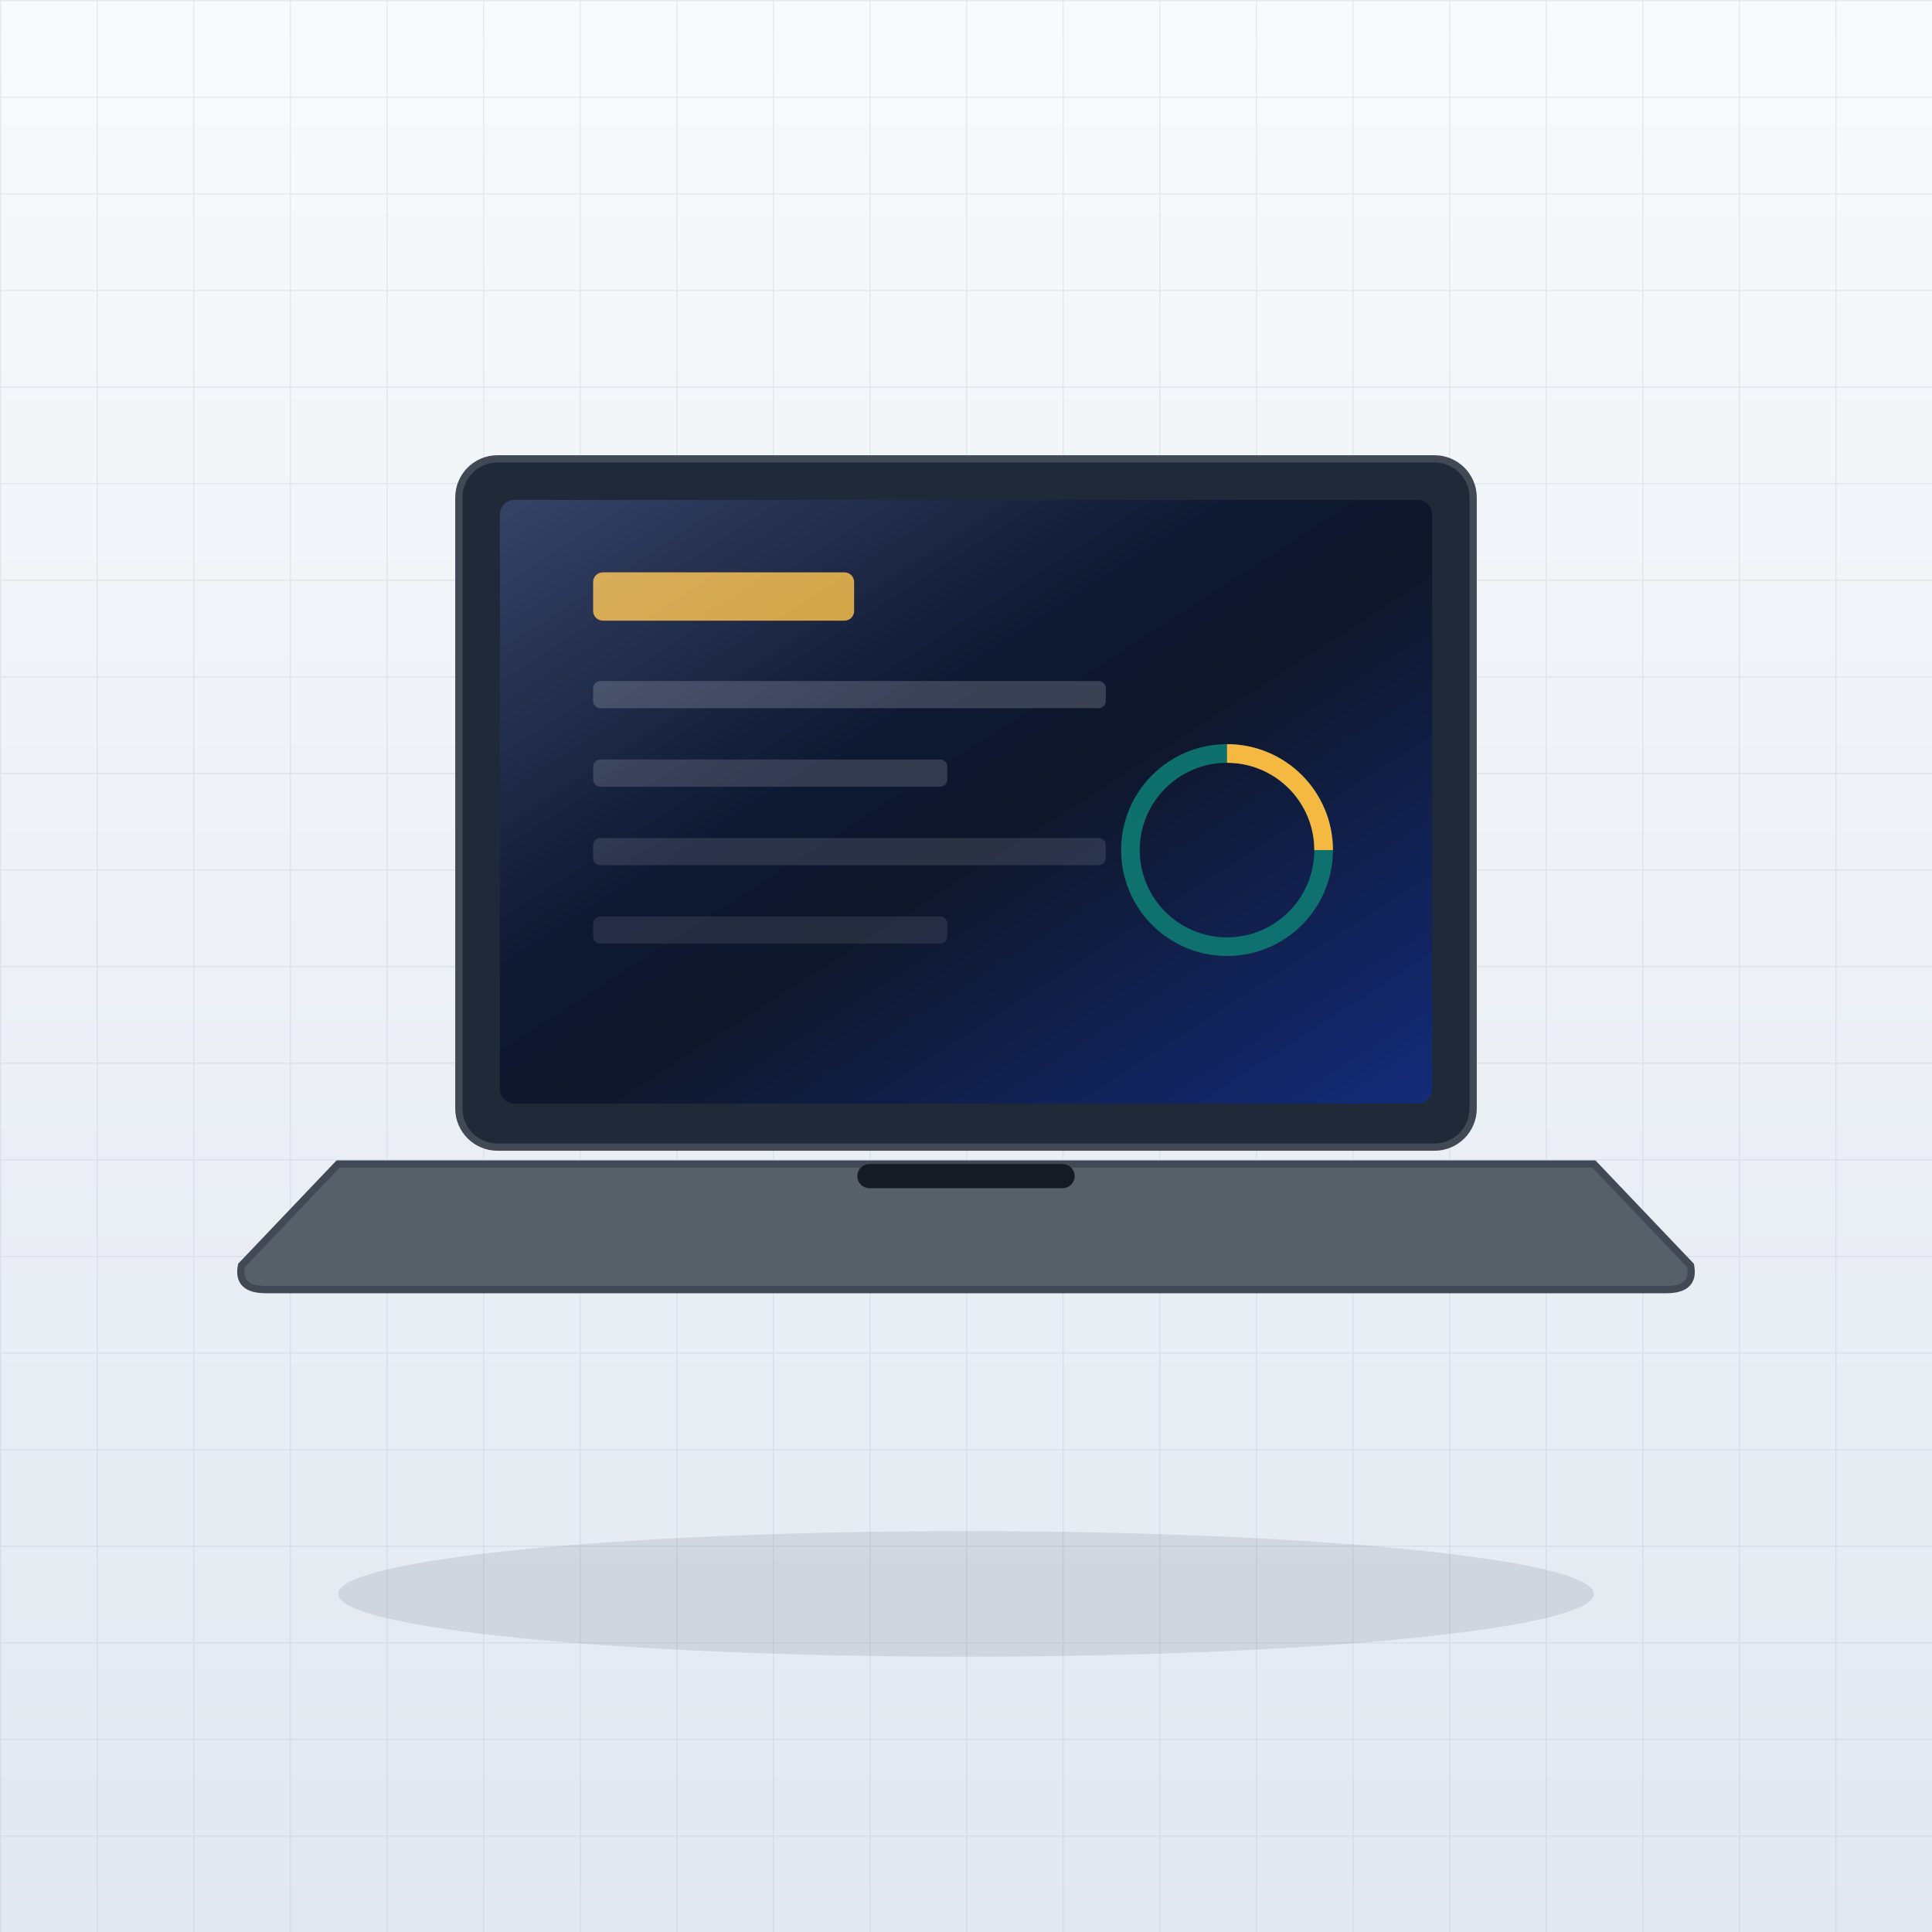
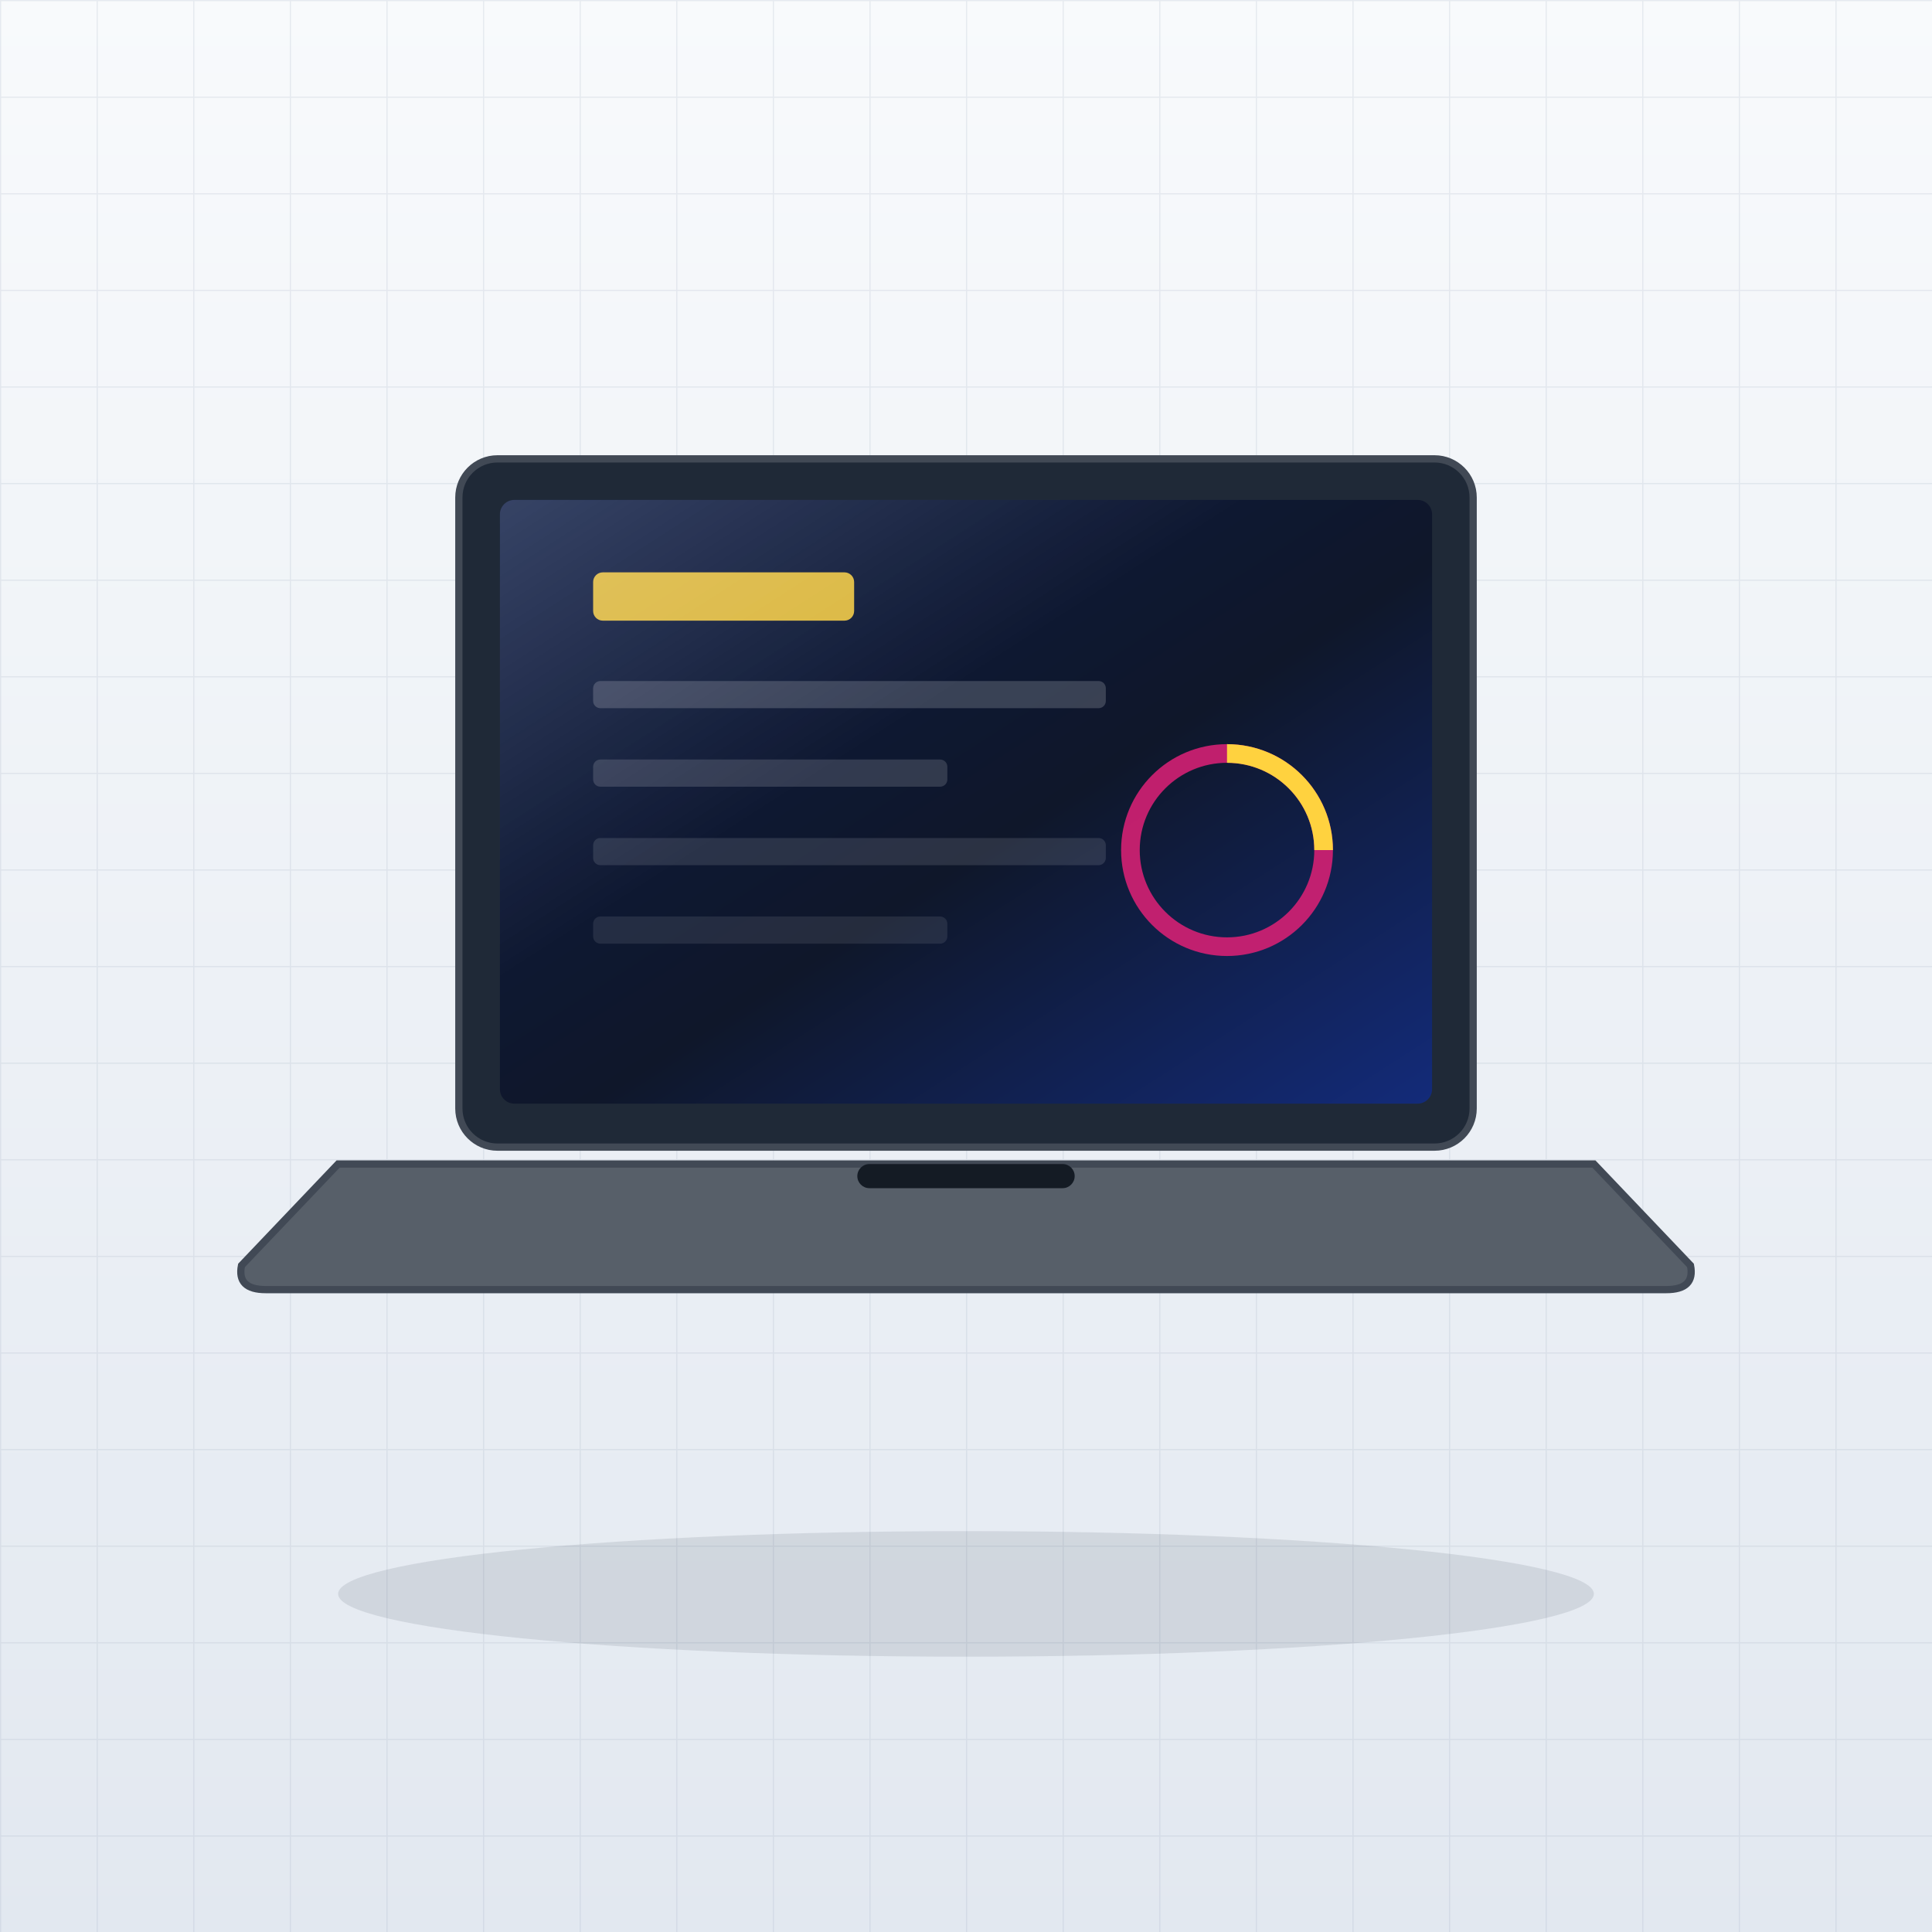
<svg xmlns="http://www.w3.org/2000/svg" viewBox="0 0 800 800" width="800" height="800" role="img">
  <defs>
    <linearGradient id="screen" x1="0" y1="0" x2="1" y2="1">
      <stop offset="0" stop-color="#0b1a44" />
      <stop offset="0.55" stop-color="#0f172a" />
      <stop offset="1" stop-color="#132b7a" />
    </linearGradient>
    <linearGradient id="glare" x1="0" y1="0" x2="1" y2="1">
      <stop offset="0" stop-color="#ffffff" stop-opacity="0.18" />
      <stop offset="0.4" stop-color="#ffffff" stop-opacity="0" />
    </linearGradient>
    <linearGradient id="bgLight" x1="0" y1="0" x2="0" y2="1">
      <stop offset="0" stop-color="#f8fafc" />
      <stop offset="1" stop-color="#e2e8f0" />
    </linearGradient>
    <radialGradient id="bgDark" cx="0.5" cy="0.45" r="0.7">
      <stop offset="0" stop-color="#1e3a8a" />
      <stop offset="0.6" stop-color="#0f172a" />
      <stop offset="1" stop-color="#020617" />
    </radialGradient>
    <linearGradient id="bgBlue" x1="0" y1="0" x2="1" y2="1">
      <stop offset="0" stop-color="#eef5ff" />
      <stop offset="1" stop-color="#bcd6ff" />
    </linearGradient>
    <pattern id="grid" width="40" height="40" patternUnits="userSpaceOnUse">
      <path d="M40 0 H0 V40" fill="none" stroke="#94a3b8" stroke-width="1" opacity="0.18" />
    </pattern>
  </defs>
  <rect width="800" height="800" fill="url(#bgLight)" />
  <rect width="800" height="800" fill="url(#grid)" />
  <ellipse cx="400" cy="660" rx="260" ry="26" fill="#0f172a" opacity="0.10" />
  <rect x="190" y="190" width="420" height="285" rx="16" fill="#1f2937" stroke="#414955" stroke-width="3" />
  <rect x="207" y="207" width="386" height="250" rx="6" fill="url(#screen)" />
-   <rect x="245.6" y="237" width="108.08" height="20" rx="4" fill="#f5b942" opacity="0.85" />
+   <rect x="245.6" y="237" width="108.08" height="20" rx="4" fill="#ffd23f" opacity="0.85" />
  <rect x="245.6" y="282" width="212.3" height="11.25" rx="3" fill="#ffffff" opacity="0.18" />
  <rect x="245.6" y="314.5" width="146.68" height="11.25" rx="3" fill="#ffffff" opacity="0.15" />
  <rect x="245.6" y="347" width="212.3" height="11.25" rx="3" fill="#ffffff" opacity="0.12" />
  <rect x="245.6" y="379.5" width="146.68" height="11.25" rx="3" fill="#ffffff" opacity="0.09" />
-   <circle cx="508.08" cy="352" r="40" fill="none" stroke="#0d7a72" stroke-width="7.72" opacity="0.9" />
-   <path d="M508.08 312 A 40 40 0 0 1 548.08 352" fill="none" stroke="#f5b942" stroke-width="7.72" />
+   <circle cx="508.08" cy="352" r="40" fill="none" stroke="#d42073" stroke-width="7.72" opacity="0.9" />
+   <path d="M508.08 312 A 40 40 0 0 1 548.08 352" fill="none" stroke="#ffd23f" stroke-width="7.72" />
  <rect x="207" y="207" width="386" height="250" rx="6" fill="url(#glare)" />
  <path d="M140 482 H660 L700 524 Q702 534 690 534 H110 Q98 534 100 524 Z" fill="#575f69" stroke="#414955" stroke-width="3" />
  <rect x="355" y="482" width="90" height="10" rx="5" fill="#141b24" />
</svg>
